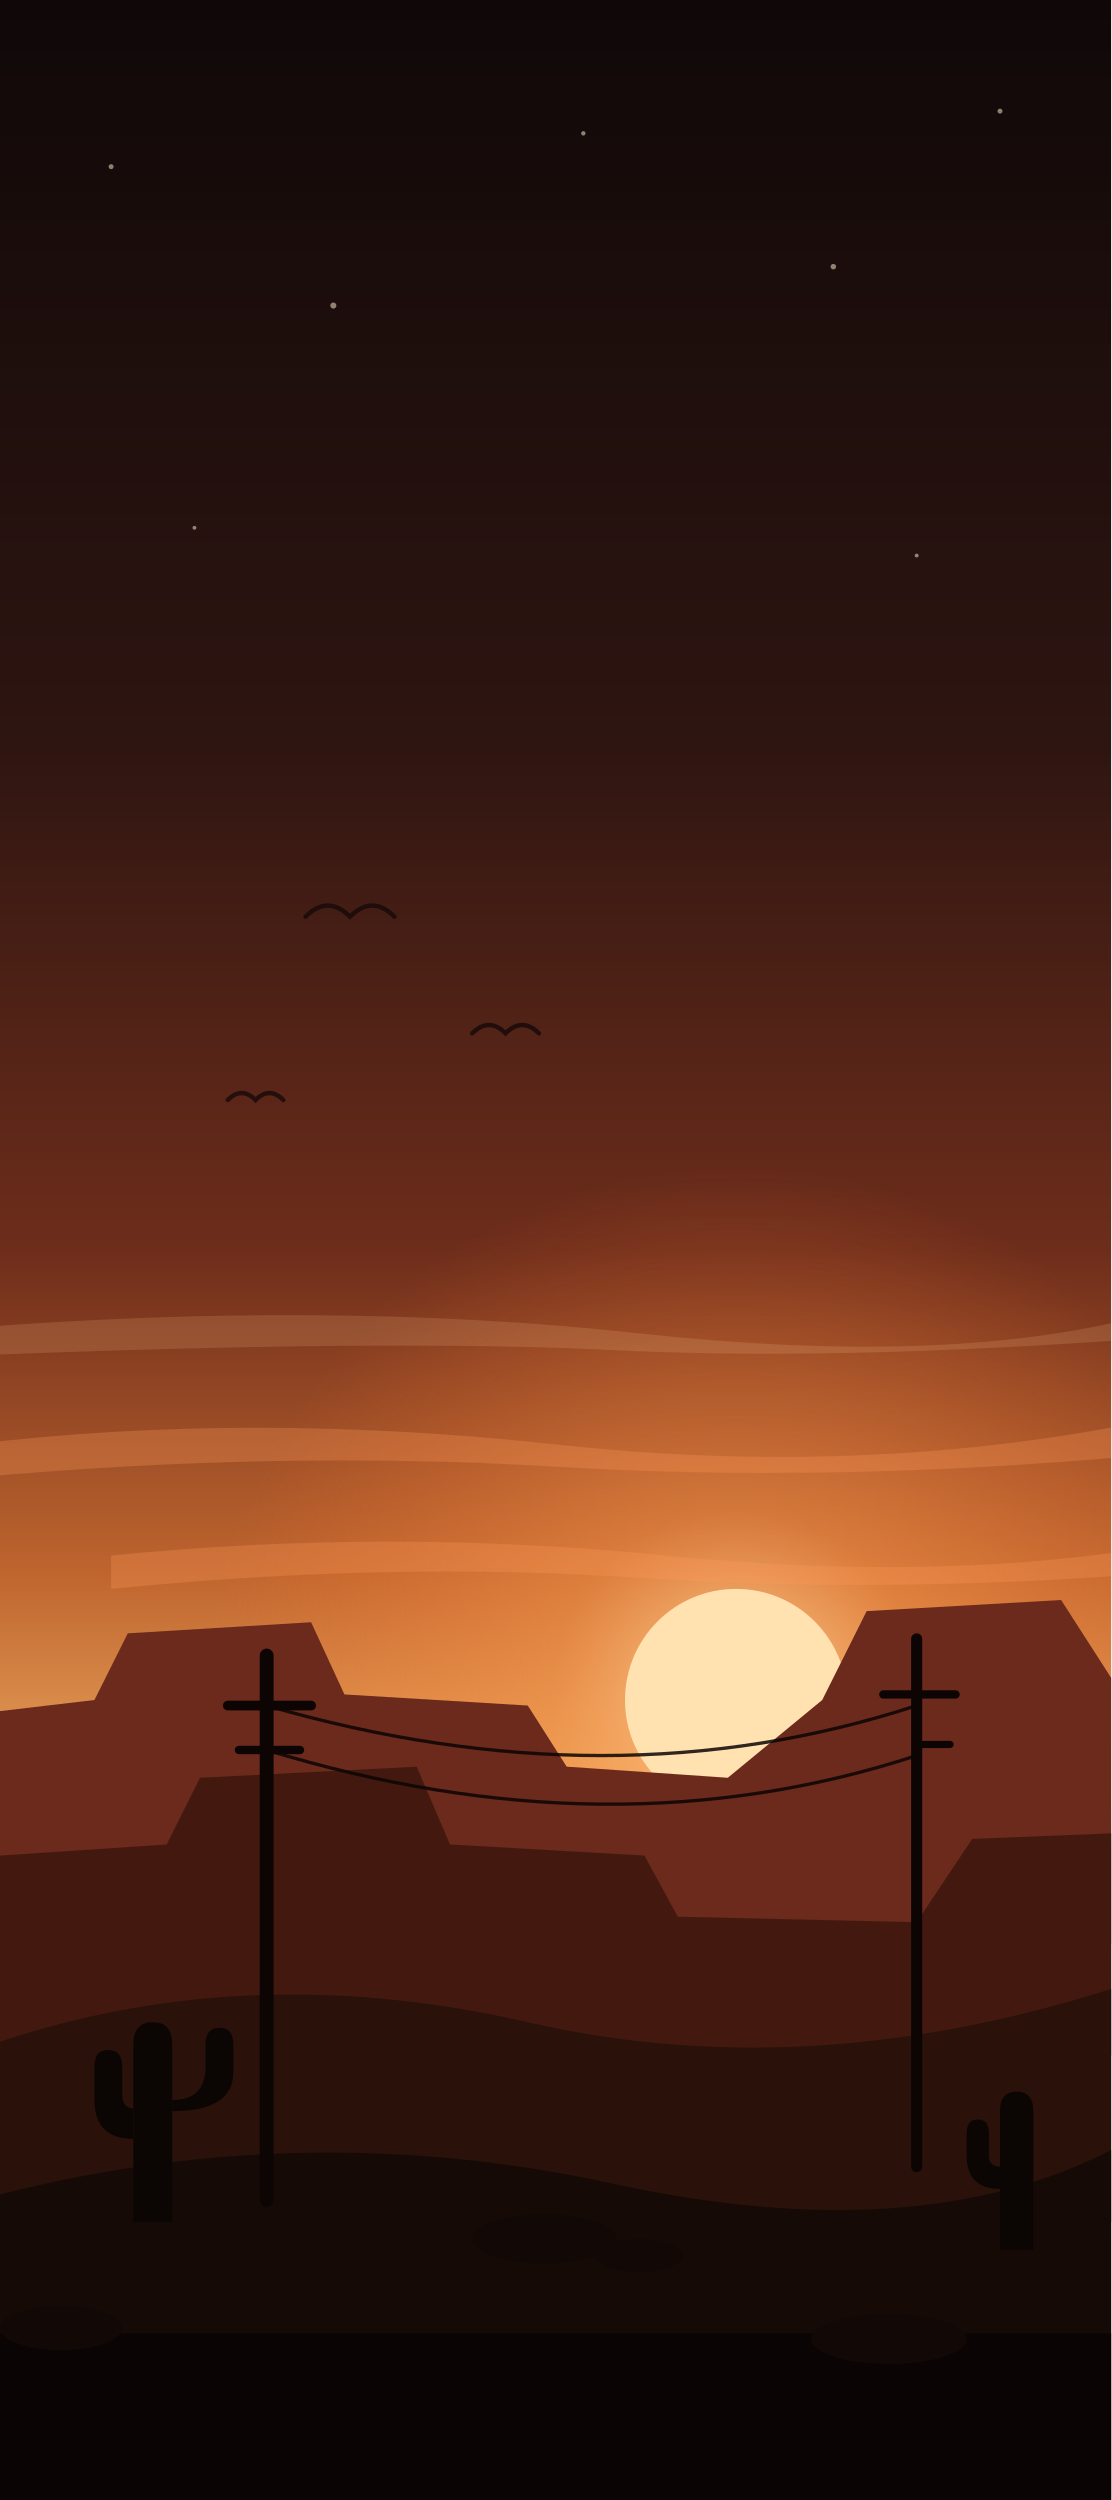
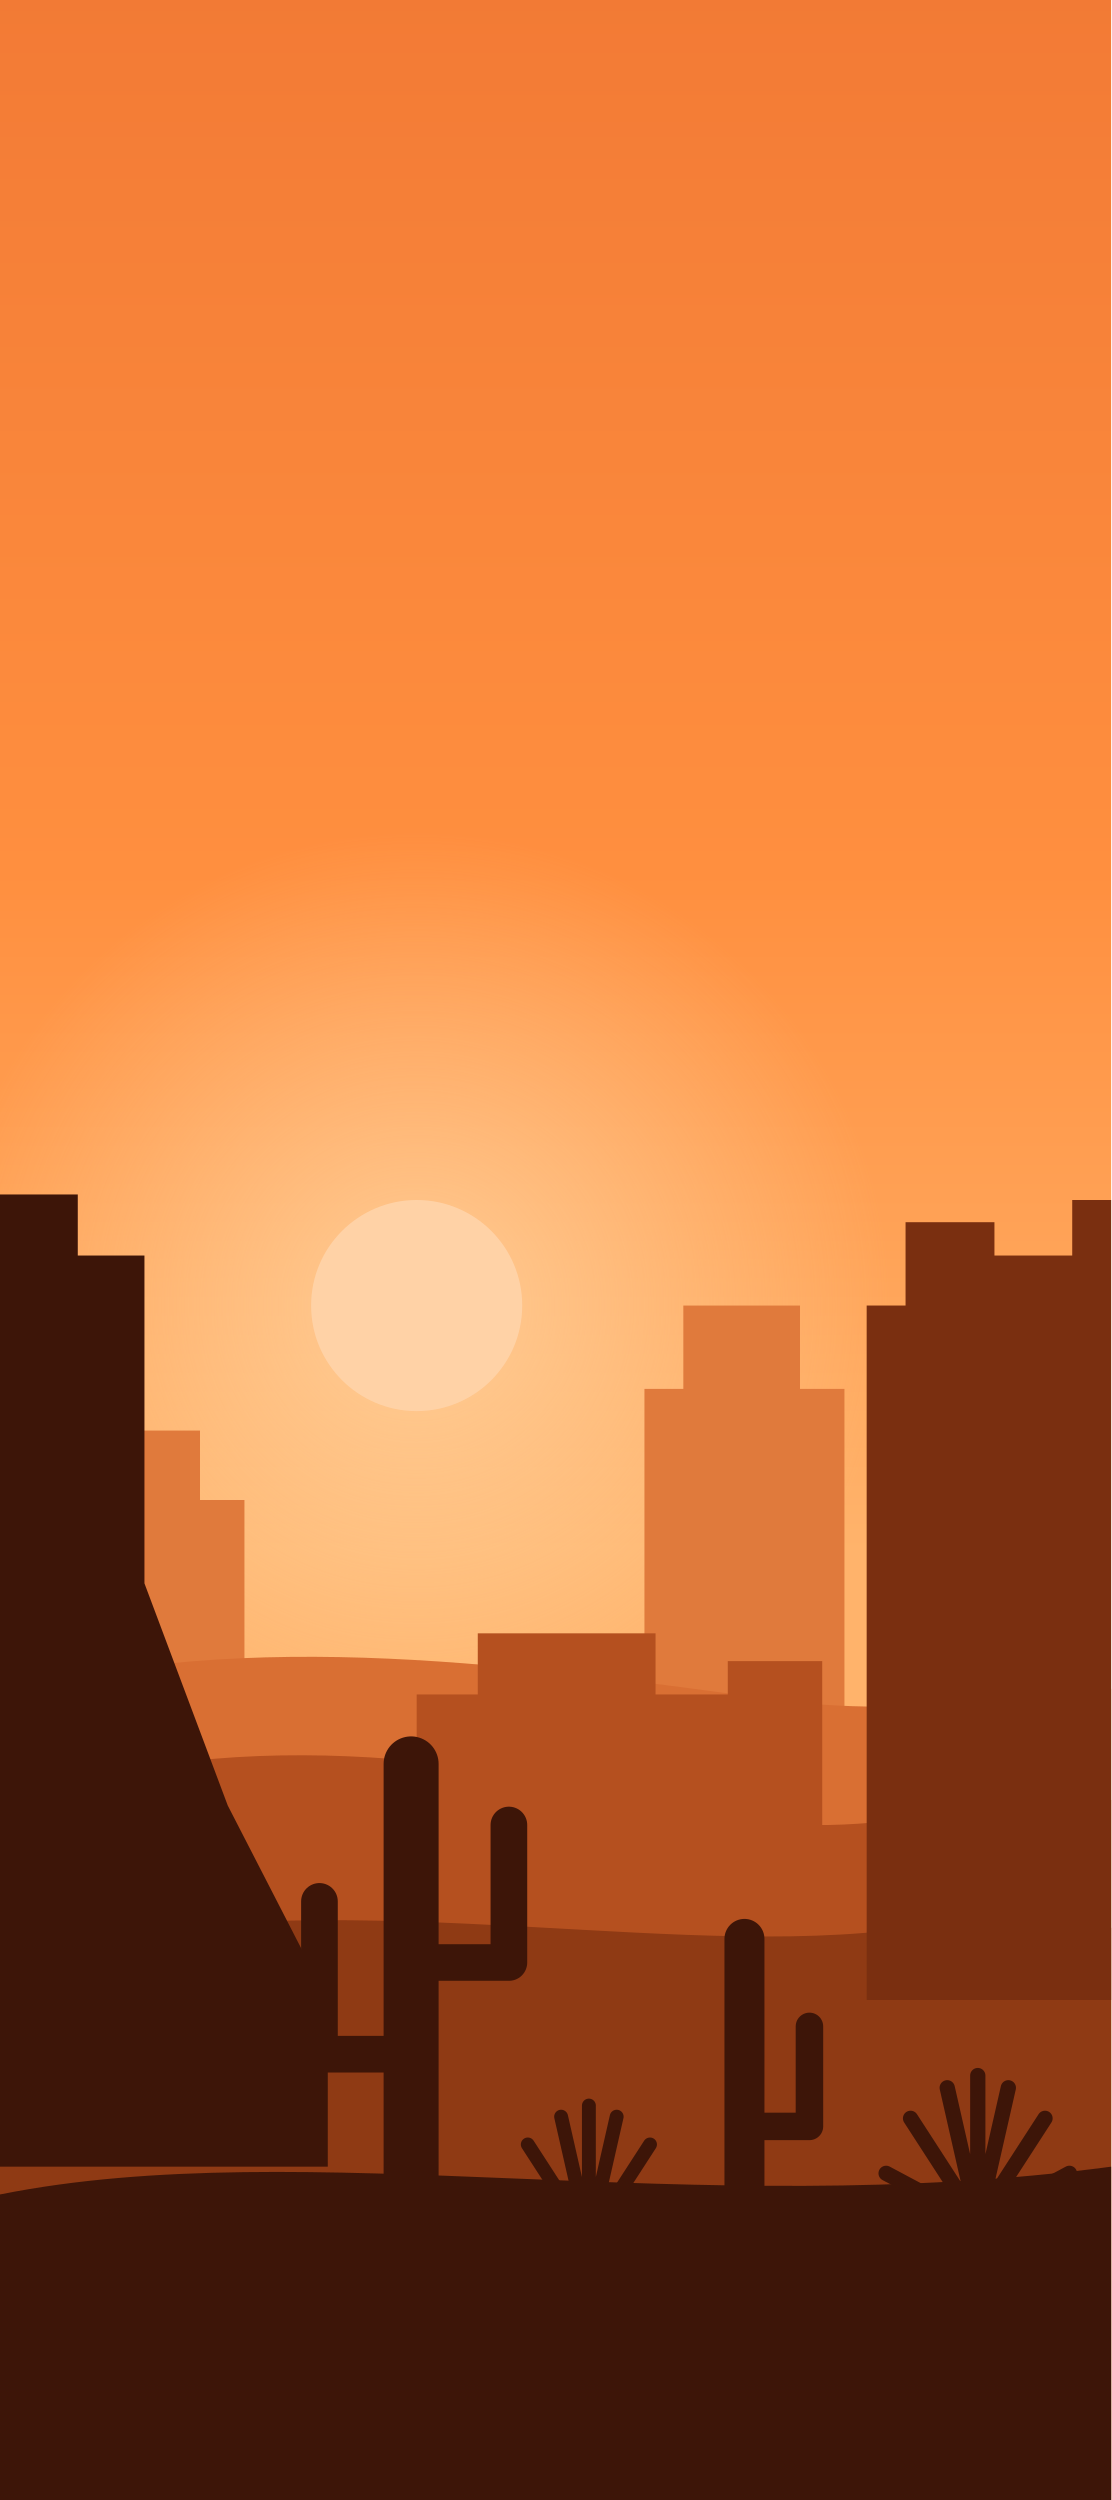
<svg xmlns="http://www.w3.org/2000/svg" viewBox="0 0 400 900" preserveAspectRatio="xMidYMax slice">
  <defs>
    <linearGradient id="sky" x1="0" y1="0" x2="0" y2="1">
-       <stop offset="0" stop-color="#0f0808" />
-       <stop offset=".3" stop-color="#2e1511" />
-       <stop offset=".5" stop-color="#6e2d1b" />
-       <stop offset=".63" stop-color="#c0662f" />
-       <stop offset=".72" stop-color="#eba85f" />
-       <stop offset=".74" stop-color="#3a1a10" />
-       <stop offset="1" stop-color="#0d0605" />
+       <stop offset="0" stop-color="#f27a35" />
+       <stop offset=".35" stop-color="#ff8f3f" />
+       <stop offset=".62" stop-color="#ffb36b" />
    </linearGradient>
    <radialGradient id="glow" cx=".5" cy=".5" r=".5">
-       <stop offset="0" stop-color="#ffd9a0" stop-opacity=".95" />
-       <stop offset=".35" stop-color="#ff9a4d" stop-opacity=".45" />
-       <stop offset="1" stop-color="#ff7a30" stop-opacity="0" />
+       <stop offset="0" stop-color="#ffd9a8" stop-opacity=".75" />
+       <stop offset="1" stop-color="#ffd9a8" stop-opacity="0" />
    </radialGradient>
+     <g id="saguaro" fill="none" stroke-linecap="round" stroke-linejoin="round">
+       <path d="M0 0 V-150" stroke-width="18" />
+       <path d="M0 -55 H-30 V-105" stroke-width="12" />
+       <path d="M0 -85 H32 V-130" stroke-width="12" />
+     </g>
+     <g id="saguaro2" fill="none" stroke-linecap="round" stroke-linejoin="round">
+       <path d="M0 0 V-120" stroke-width="16" />
+       <path d="M0 -45 H26 V-85" stroke-width="11" />
+     </g>
+     <g id="agave" fill="none" stroke-linecap="round">
+       <path d="M0 0 L-22 -34 M0 0 L-10 -44 M0 0 L0 -48 M0 0 L10 -44 M0 0 L22 -34 M0 0 L-30 -16 M0 0 L30 -16" stroke-width="5" />
+     </g>
  </defs>
  <rect width="400" height="900" fill="url(#sky)" />
-   <g fill="#f5dfc0" opacity=".55">
-     <circle cx="40" cy="60" r=".9" />
-     <circle cx="120" cy="110" r="1.1" />
-     <circle cx="210" cy="48" r=".8" />
-     <circle cx="300" cy="96" r="1" />
-     <circle cx="360" cy="40" r=".9" />
-     <circle cx="70" cy="190" r=".7" />
-     <circle cx="330" cy="200" r=".7" />
+   <circle cx="150" cy="470" r="170" fill="url(#glow)" />
+   <circle cx="150" cy="470" r="38" fill="#ffd2a6" />
+   <g fill="#e07a3c">
+     <path d="M30 620 V540 H48 V515 H72 V540 H88 V620 Z" />
+     <path d="M232 620 V500 H246 V470 H288 V500 H304 V620 Z" />
  </g>
-   <circle cx="265" cy="610" r="190" fill="url(#glow)" />
-   <circle cx="265" cy="612" r="40" fill="#ffe2b0" />
-   <g fill="#ff9a58" opacity=".28">
-     <path d="M-10 520 Q90 508 200 520 T410 512 L410 524 Q300 534 200 528 T-10 532Z" />
-     <path d="M40 560 Q140 550 240 560 T420 556 L420 566 Q320 574 230 568 T40 572Z" />
-   </g>
-   <g fill="#ffcf94" opacity=".16">
-     <path d="M-10 478 Q120 468 230 480 T410 474 L410 482 Q300 490 220 486 T-10 488Z" />
-   </g>
-   <g fill="none" stroke="#150907" stroke-width="1.6" stroke-linecap="round" opacity=".8">
-     <path d="M110 330q8-8 16 0q8-8 16 0" />
-     <path d="M170 372q6-6 12 0q6-6 12 0" />
-     <path d="M82 396q5-5 10 0q5-5 10 0" />
-   </g>
-   <path d="M0 640 L0 616 L34 612 L46 588 L112 584 L124 610 L190 614 L204 636 L262 640 L296 612 L312 580 L382 576 L400 604 L400 700 L0 700Z" fill="#6b2a1b" />
-   <path d="M0 700 L0 668 L60 664 L72 640 L150 636 L162 664 L232 668 L244 690 L330 692 L350 662 L400 660 L400 740 L0 740Z" fill="#43190f" />
-   <path d="M0 735 Q90 705 190 728 T400 716 L400 800 L0 800Z" fill="#2a110a" />
-   <path d="M0 790 Q110 762 220 786 T400 774 L400 900 L0 900Z" fill="#150a06" />
-   <rect y="840" width="400" height="60" fill="#0a0504" />
-   <g stroke="#0c0504" fill="none" stroke-linecap="round">
-     <path d="M96 596 V792" stroke-width="5" />
-     <path d="M82 614 H112" stroke-width="3.5" />
-     <path d="M86 630 H108" stroke-width="3" />
-     <path d="M96 614 Q220 650 330 614" stroke-width="1.2" opacity=".85" />
-     <path d="M96 630 Q220 668 330 632" stroke-width="1.2" opacity=".85" />
-     <path d="M330 590 V780" stroke-width="4" />
-     <path d="M318 610 H344" stroke-width="3" />
-     <path d="M330 628 H342" stroke-width="2.6" />
-   </g>
-   <g fill="#0b0504">
-     <path d="M48 800 V736 q0-8 7-8 t7 8 V800Z" />
-     <path d="M48 770 q-14 0-14-14 v-12 q0-6 5-6 t5 6 v10 q0 5 4 5Z" />
-     <path d="M62 756 q12 0 12-12 v-8 q0-6 5-6 t5 6 v10 q0 14-22 14Z" />
-     <path d="M360 810 V760 q0-7 6-7 t6 7 V810Z" />
-     <path d="M360 788 q-12 0-12-12 v-8 q0-5 4-5 t4 5 v8 q0 4 4 4Z" />
-   </g>
-   <g fill="#120907">
-     <ellipse cx="196" cy="806" rx="26" ry="9" />
-     <ellipse cx="230" cy="812" rx="16" ry="6" />
-     <ellipse cx="22" cy="838" rx="22" ry="8" />
-     <ellipse cx="320" cy="842" rx="28" ry="9" />
+   <path d="M0 610 C90 585 190 600 280 612 C340 620 380 605 400 608 V900 H0 Z" fill="#d96f33" />
+   <path d="M150 680 V610 H172 V588 H236 V610 H262 V598 H296 V680 Z" fill="#b5501f" />
+   <path d="M0 650 C80 620 170 632 250 652 C320 668 365 640 400 648 V900 H0 Z" fill="#b5501f" />
+   <path d="M0 705 C110 675 230 705 320 695 C360 690 385 697 400 694 V900 H0 Z" fill="#8f3a14" />
+   <path d="M312 720 V470 H326 V440 H358 V452 H386 V432 H400 V720 Z" fill="#7a2f10" />
+   <path d="M0 780 V430 H28 V452 H52 V570 L82 650 L118 720 V780 Z" fill="#3d1508" />
+   <path d="M0 790 C110 768 250 800 400 780 V900 H0 Z" fill="#3d1508" />
+   <g fill="#3d1508" stroke="#3d1508">
+     <use href="#saguaro" transform="translate(148 800) scale(1.1)" />
+     <use href="#saguaro2" transform="translate(268 806) scale(0.9)" />
+     <use href="#agave" transform="translate(212 806)" />
+     <use href="#agave" transform="translate(352 800) scale(1.1)" />
+     <ellipse cx="60" cy="812" rx="30" ry="11" />
  </g>
</svg>
